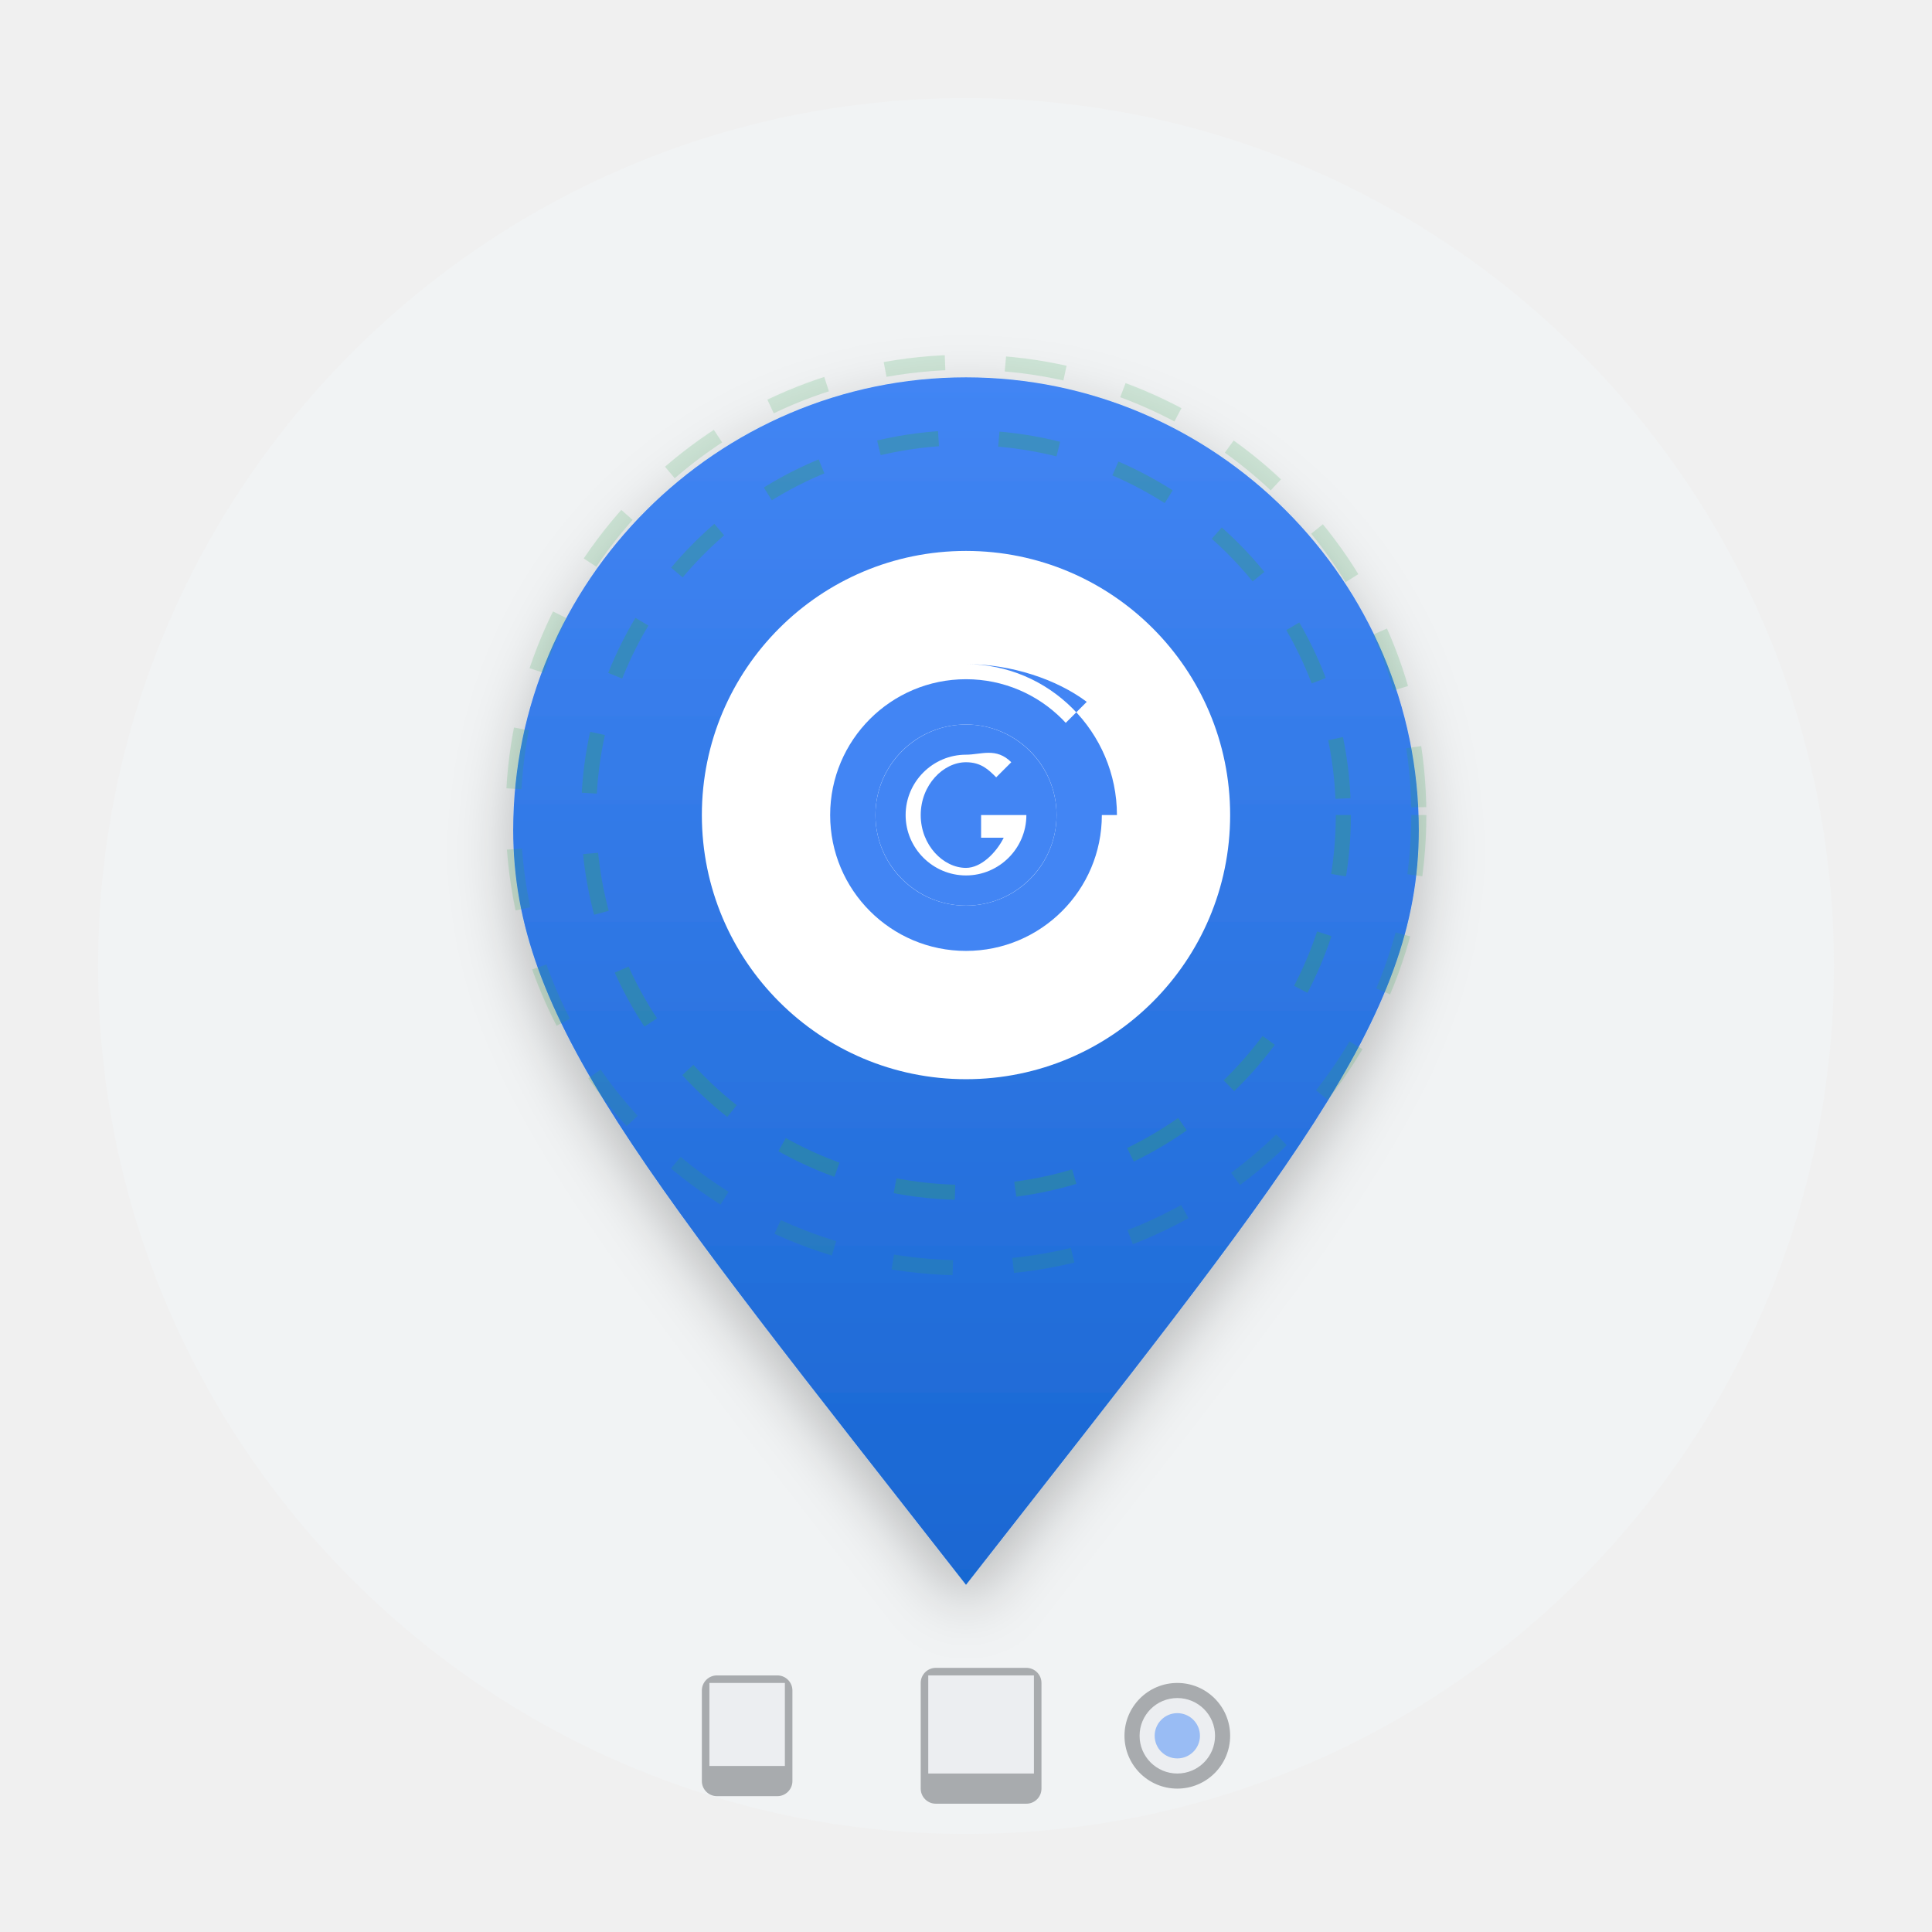
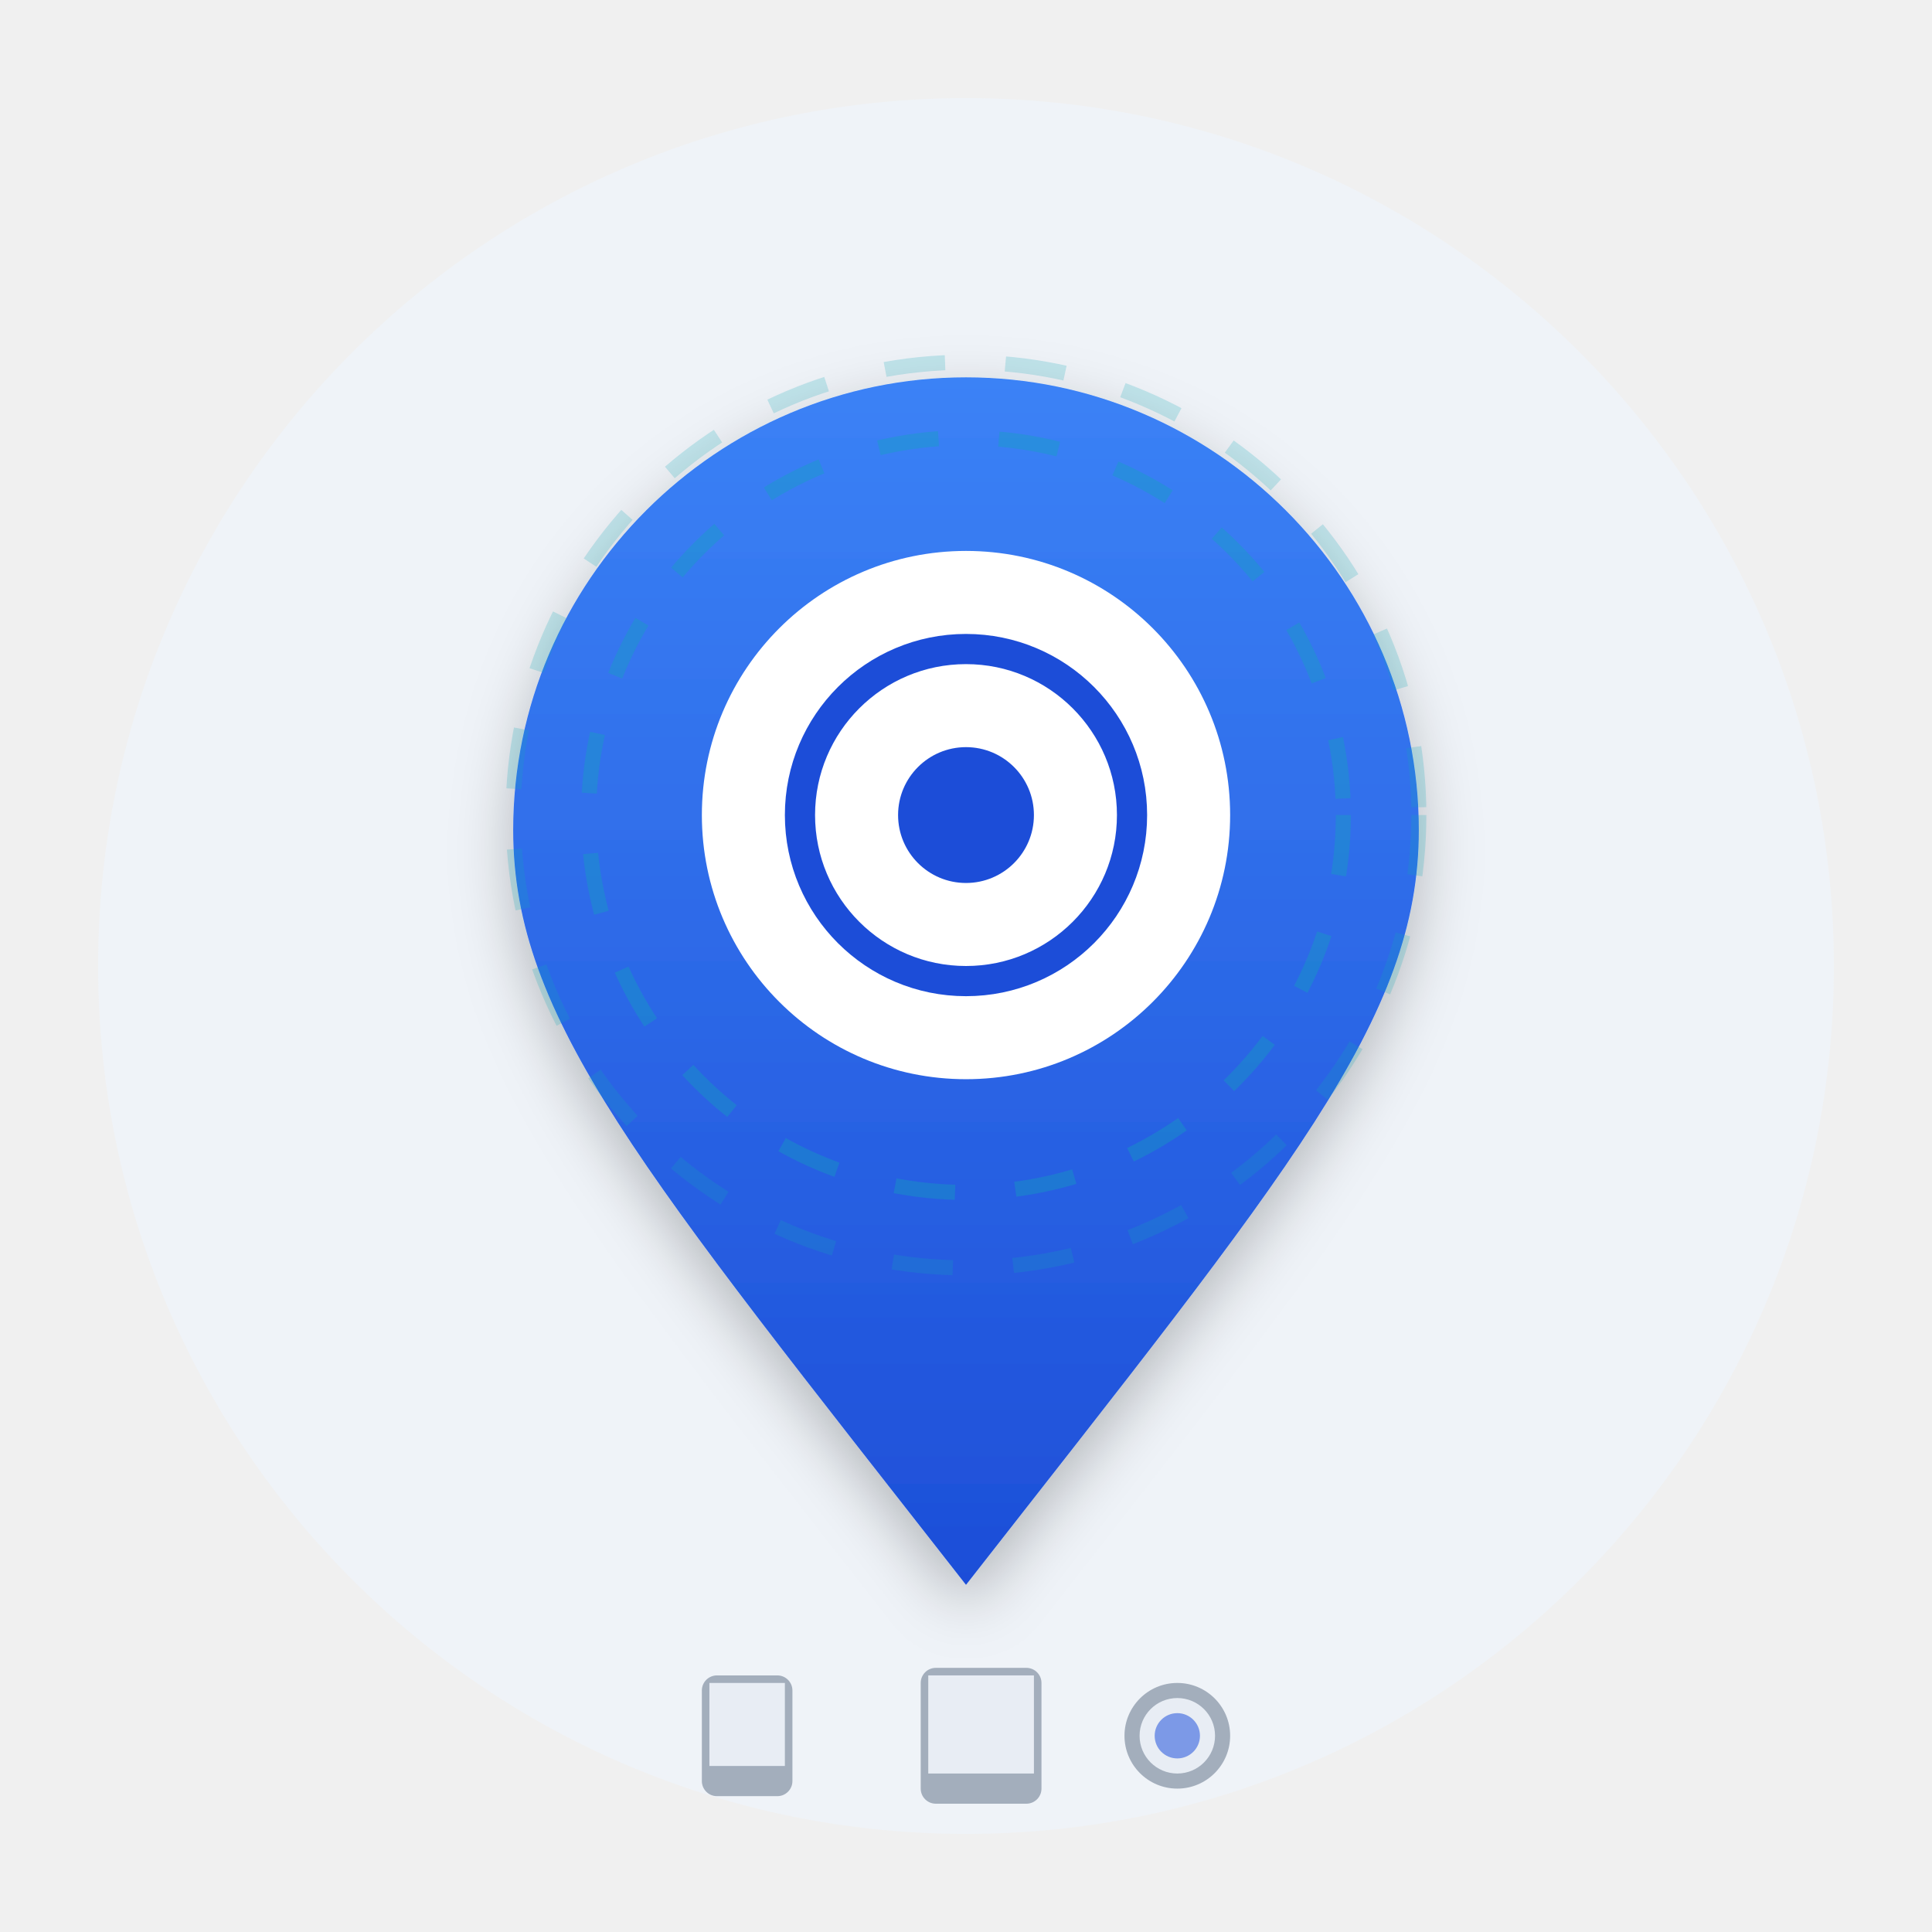
<svg xmlns="http://www.w3.org/2000/svg" viewBox="0 0 256 256" width="256" height="256">
  <defs>
    <linearGradient id="pinGradient" x1="0%" y1="0%" x2="0%" y2="100%">
-       <stop offset="0%" style="stop-color:#4285F4;stop-opacity:1" />
-       <stop offset="100%" style="stop-color:#1967D2;stop-opacity:1" />
+       <stop offset="0%" style="stop-color:#3B82F6;stop-opacity:1" />
+       <stop offset="100%" style="stop-color:#1D4ED8;stop-opacity:1" />
    </linearGradient>
    <filter id="dropShadow" x="-50%" y="-50%" width="200%" height="200%">
      <feGaussianBlur in="SourceAlpha" stdDeviation="4" />
      <feOffset dx="0" dy="3" result="offsetblur" />
      <feComponentTransfer>
        <feFuncA type="linear" slope="0.25" />
      </feComponentTransfer>
      <feMerge>
        <feMergeNode />
        <feMergeNode in="SourceGraphic" />
      </feMerge>
    </filter>
  </defs>
-   <circle cx="128" cy="128" r="115" fill="#F1F3F4" />
+   <circle cx="128" cy="128" r="115" fill="#EFF3F8" />
  <g filter="url(#dropShadow)">
-     <path d="M 128 50               C 95 50, 68 77, 68 110              C 68 135, 85 155, 128 210              C 171 155, 188 135, 188 110              C 188 77, 161 50, 128 50 Z" fill="url(#pinGradient)" />
+     <path d="M 128 50              C 95 50, 68 77, 68 110              C 68 135, 85 155, 128 210              C 171 155, 188 135, 188 110              C 188 77, 161 50, 128 50 Z" fill="url(#pinGradient)" />
    <circle cx="128" cy="108" r="35" fill="white" />
-     <g transform="translate(128, 108)">
-       <path d="M 0 -20                C 11 -20, 20 -11, 20 0                L 20 0                L 8 0                L 8 6                L 14 6                C 13 11, 7 15, 0 15                C -8 15, -15 8, -15 0                C -15 -8, -8 -15, 0 -15                C 4 -15, 8 -13, 11 -10                L 16 -15                C 12 -18, 6 -20, 0 -20 Z" fill="#4285F4" />
-       <path d="M 0 15                C 7 15, 13 11, 14 6                L 8 6                L 8 0                L 20 0                C 20 11, 11 20, 0 20                C -11 20, -20 11, -20 0                L -15 0                C -15 8, -8 15, 0 15 Z" fill="#EA4335" opacity="0" />
-       <path d="M -15 0                C -15 8, -8 15, 0 15                L 0 20                C -11 20, -20 11, -20 0                L -15 0 Z" fill="#FBBC04" opacity="0" />
-       <path d="M -20 0                C -20 -11, -11 -20, 0 -20                L 0 -15                C -8 -15, -15 -8, -15 0                L -20 0 Z" fill="#34A853" opacity="0" />
-     </g>
-     <circle cx="128" cy="108" r="18" fill="#4285F4" />
-     <circle cx="128" cy="108" r="12" fill="white" />
-     <path d="M 128 96              C 134.6 96, 140 101.4, 140 108              C 140 114.6, 134.6 120, 128 120              C 121.4 120, 116 114.6, 116 108              C 116 101.4, 121.4 96, 128 96              M 128 100              C 123.6 100, 120 103.6, 120 108              C 120 112.4, 123.6 116, 128 116              C 132.4 116, 136 112.4, 136 108              L 136 108              L 130 108              L 130 111              L 133 111              C 132 113, 130 115, 128 115              C 125 115, 122 112, 122 108              C 122 104, 125 101, 128 101              C 130 101, 131 102, 132 103              L 134 101              C 132 99, 130 100, 128 100 Z" fill="#4285F4" />
+     <circle cx="128" cy="108" r="22" fill="none" stroke="#1D4ED8" stroke-width="4" />
+     <circle cx="128" cy="108" r="9" fill="#1D4ED8" />
  </g>
-   <g opacity="0.3">
-     <circle cx="128" cy="108" r="50" fill="none" stroke="#34A853" stroke-width="2" stroke-dasharray="8,8" />
-     <circle cx="128" cy="108" r="60" fill="none" stroke="#34A853" stroke-width="2" stroke-dasharray="8,8" opacity="0.6" />
+   <g opacity="0.35">
+     <circle cx="128" cy="108" r="50" fill="none" stroke="#0EA5B7" stroke-width="2" stroke-dasharray="8,8" />
+     <circle cx="128" cy="108" r="60" fill="none" stroke="#0EA5B7" stroke-width="2" stroke-dasharray="8,8" opacity="0.6" />
  </g>
-   <g opacity="0.5" transform="translate(128, 230)">
-     <rect x="-35" y="-8" width="12" height="16" rx="2" fill="#5F6368" />
-     <rect x="-34" y="-7" width="10" height="11" fill="#E8EAED" />
-     <rect x="-6" y="-9" width="16" height="18" rx="2" fill="#5F6368" />
-     <rect x="-5" y="-8" width="14" height="13" fill="#E8EAED" />
-     <circle cx="28" cy="0" r="7" fill="#5F6368" />
-     <circle cx="28" cy="0" r="5" fill="#E8EAED" />
-     <circle cx="28" cy="0" r="3" fill="#4285F4" />
+   <g opacity="0.55" transform="translate(128, 230)">
+     <rect x="-35" y="-8" width="12" height="16" rx="2" fill="#64748B" />
+     <rect x="-34" y="-7" width="10" height="11" fill="#E2E8F0" />
+     <rect x="-6" y="-9" width="16" height="18" rx="2" fill="#64748B" />
+     <rect x="-5" y="-8" width="14" height="13" fill="#E2E8F0" />
+     <circle cx="28" cy="0" r="7" fill="#64748B" />
+     <circle cx="28" cy="0" r="5" fill="#E2E8F0" />
+     <circle cx="28" cy="0" r="3" fill="#1D4ED8" />
  </g>
</svg>
